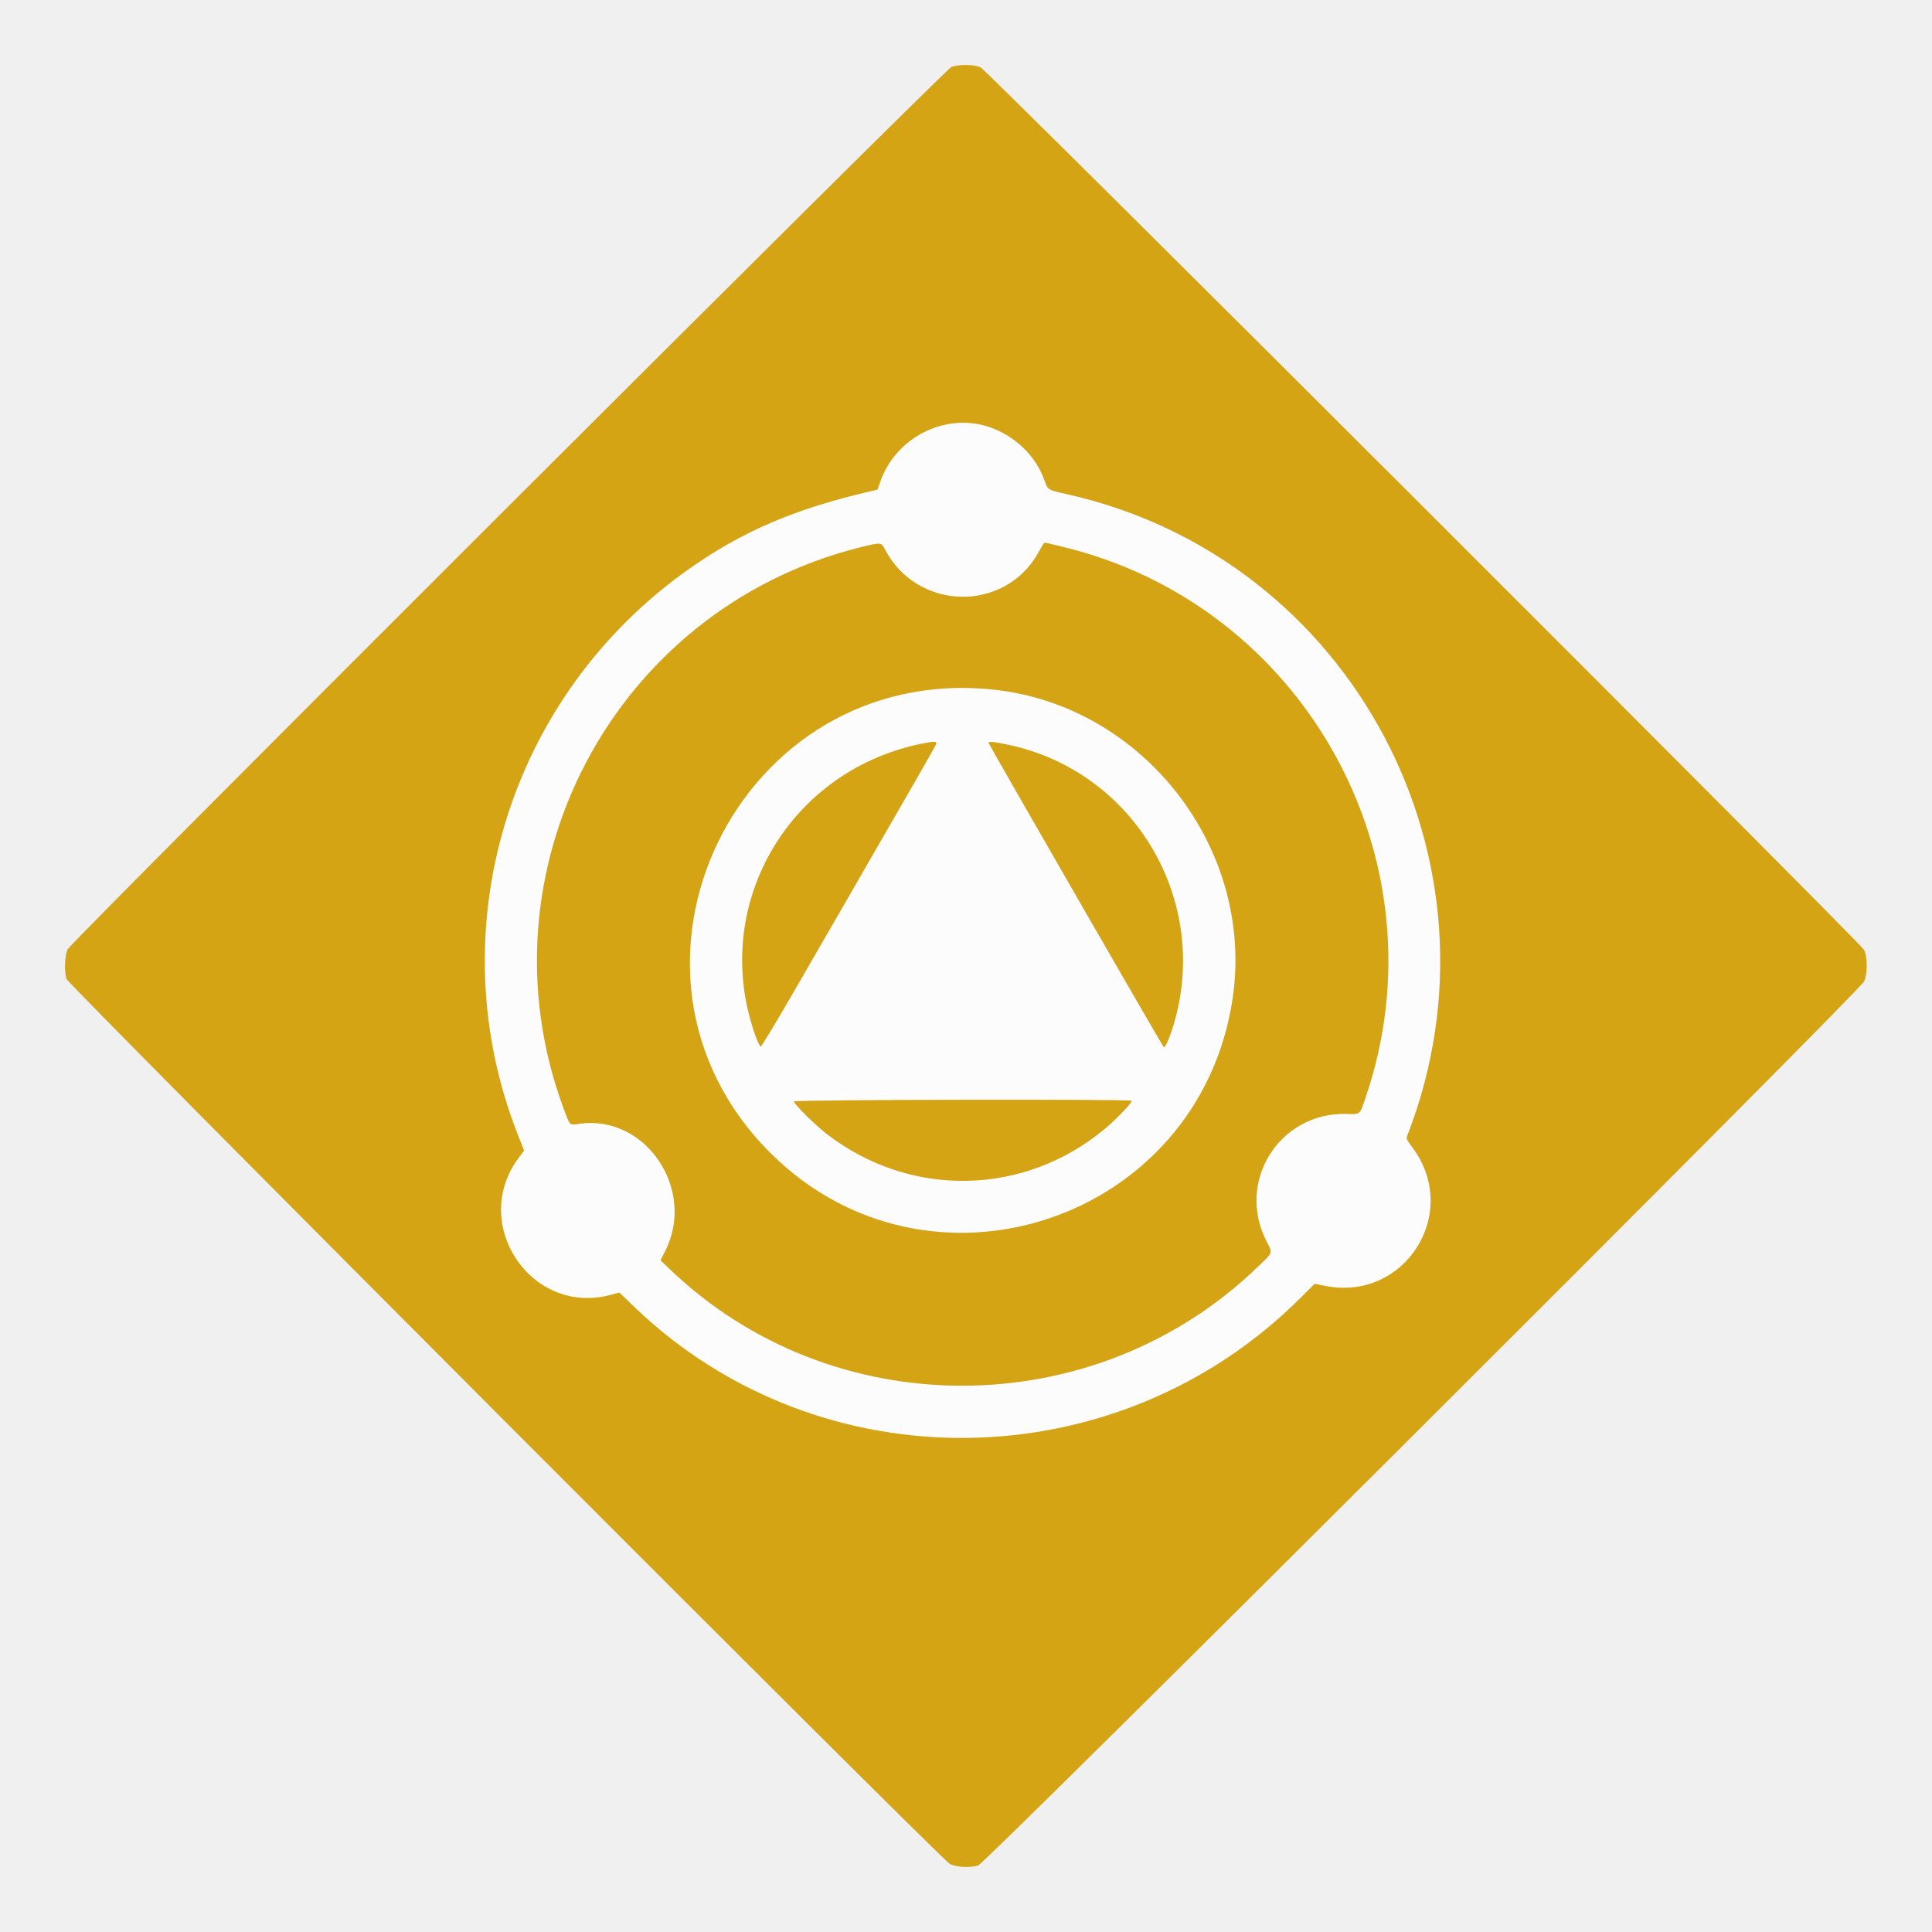
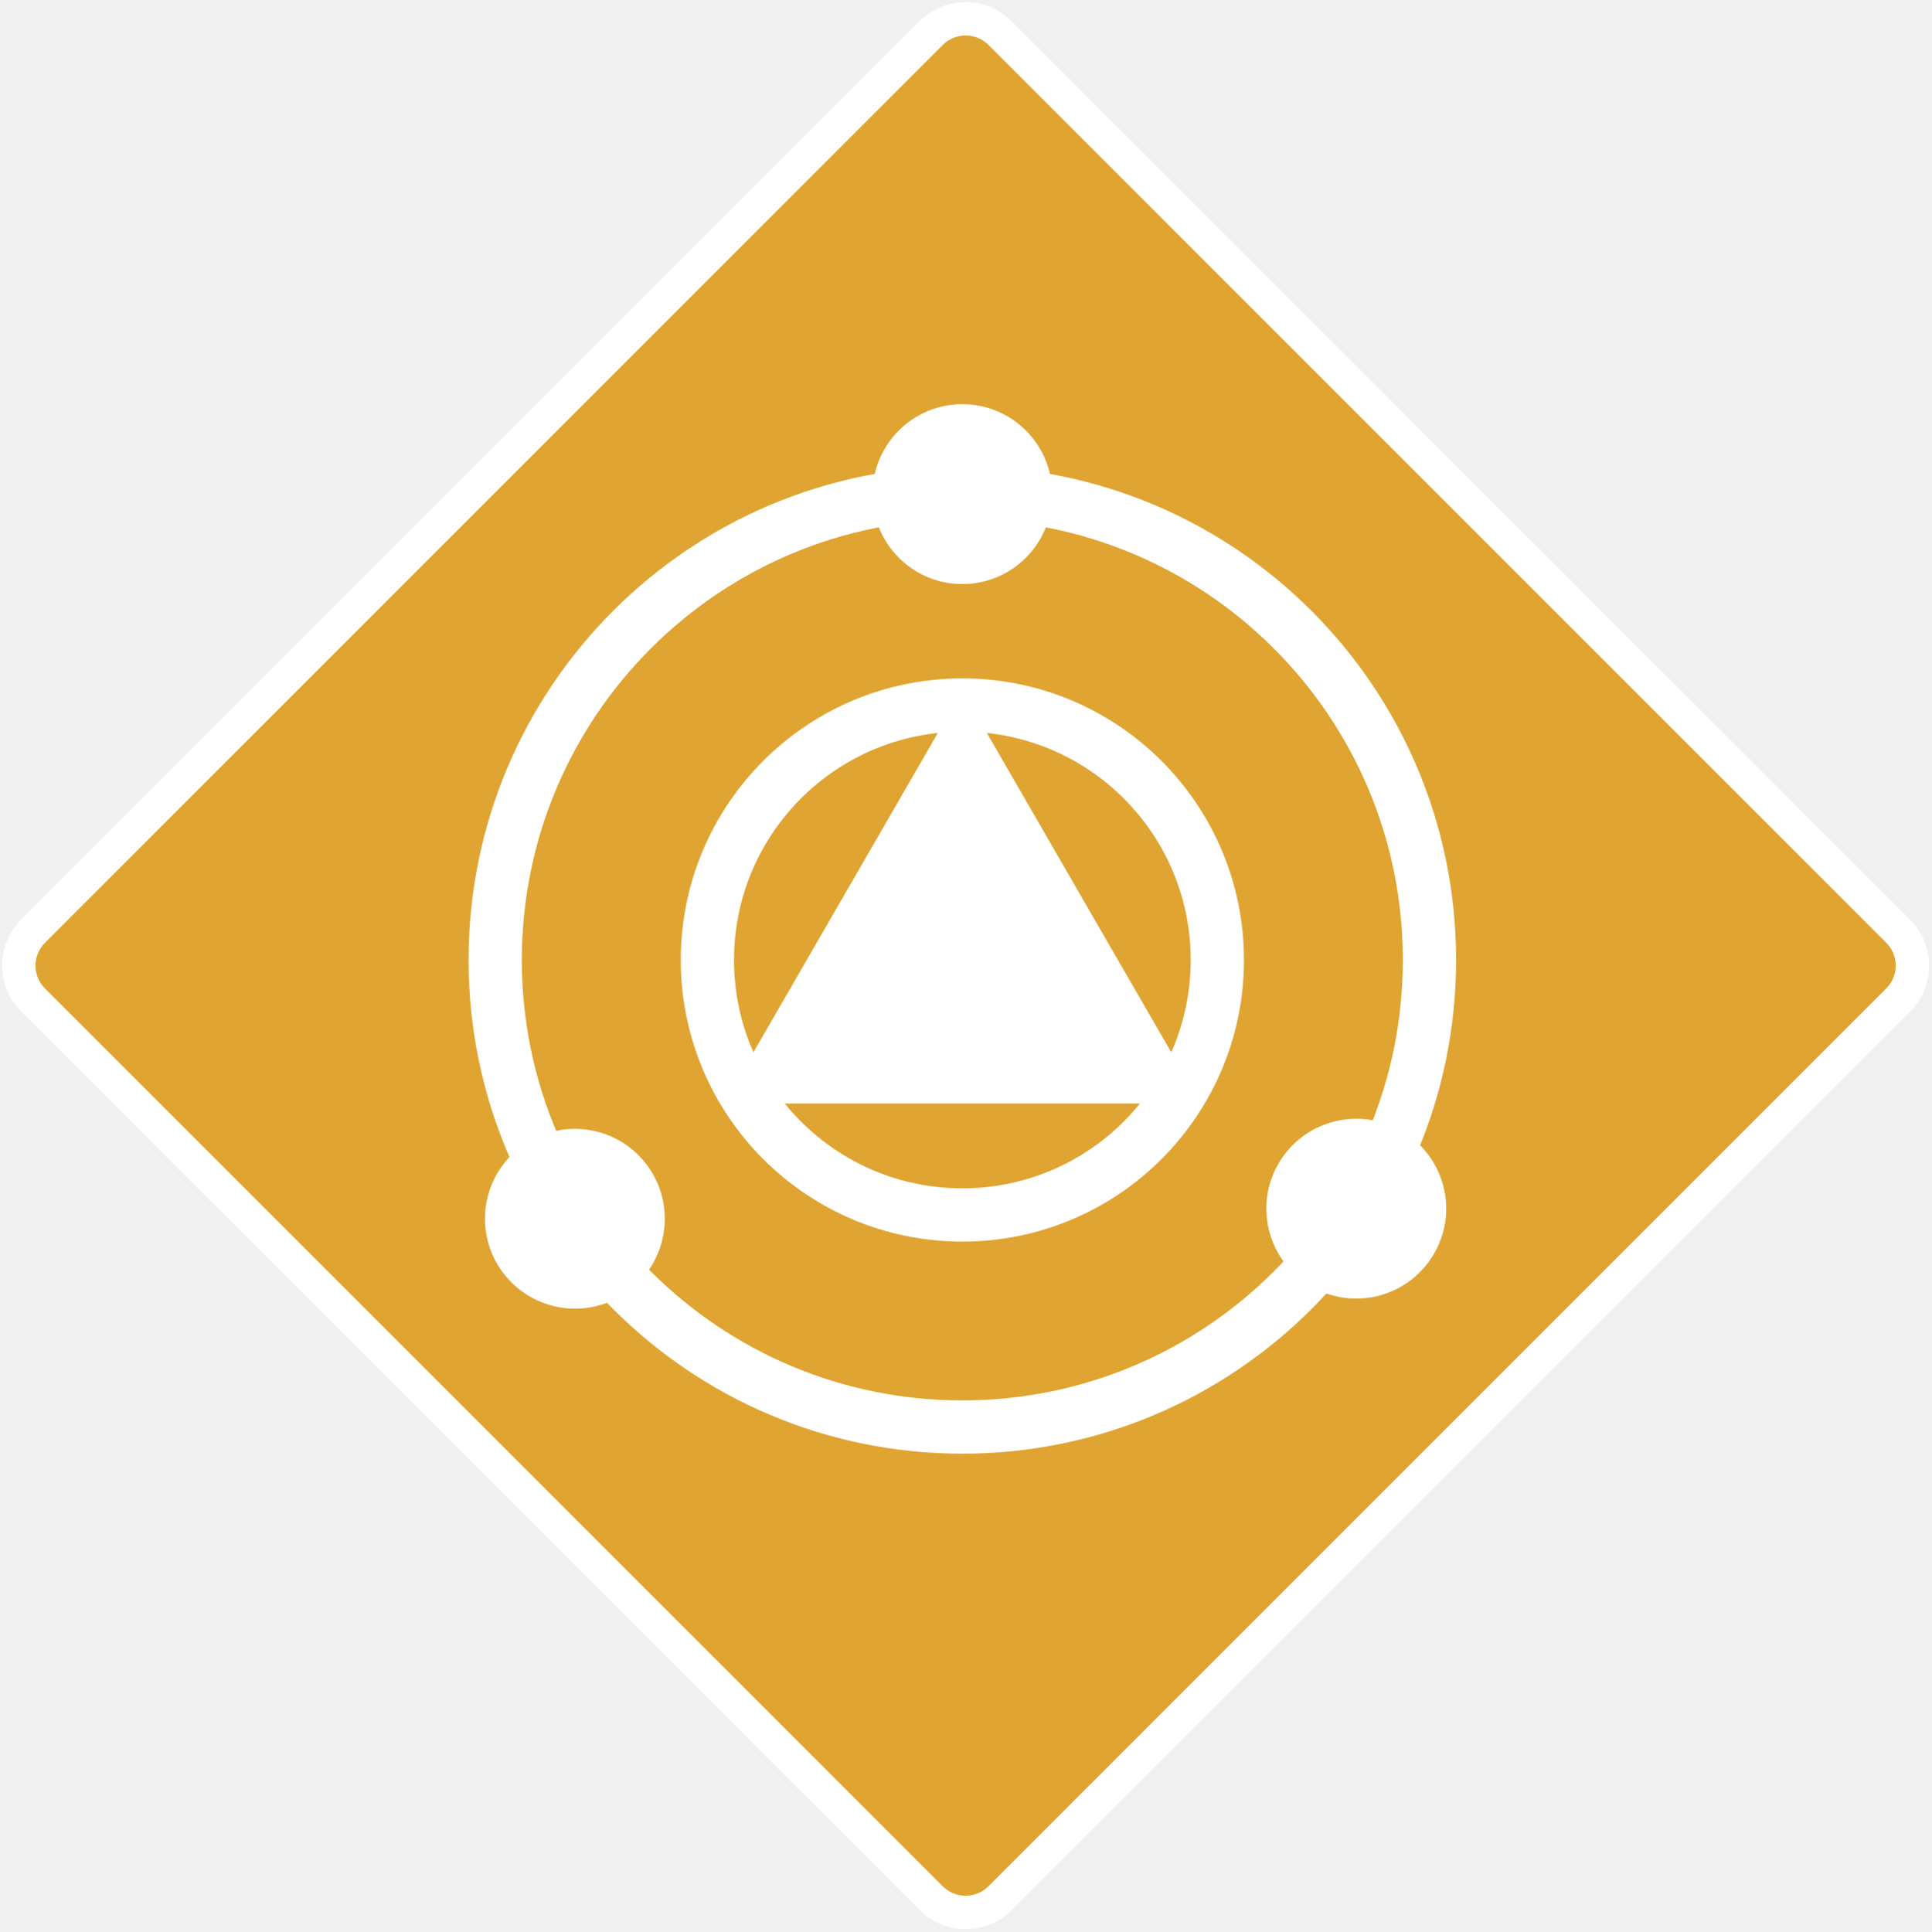
- <svg xmlns="http://www.w3.org/2000/svg" id="svg" width="400" height="400" viewBox="0, 0, 400,400" version="1.1">
-   <g id="svgg">
-     <path id="path0" d="M195.441 87.920 C 189.366 89.308,184.276 93.875,182.231 99.772 L 181.674 101.380 180.279 101.701 C 164.723 105.289,153.862 109.920,142.814 117.678 C 105.094 144.163,90.444 192.644,107.308 235.179 L 108.508 238.204 107.368 239.738 C 97.174 253.460,109.995 272.519,126.440 268.089 L 128.225 267.609 131.314 270.577 C 169.742 307.497,231.338 306.636,269.323 268.648 L 272.181 265.791 274.292 266.219 C 290.895 269.590,302.576 251.061,292.387 237.517 C 291.239 235.991,291.126 235.737,291.343 235.179 C 313.409 178.552,280.033 115.570,220.944 102.328 C 216.860 101.413,216.954 101.472,216.204 99.353 C 213.309 91.174,203.890 85.988,195.441 87.920 M219.664 113.129 C 270.034 125.047,299.420 178.111,282.776 227.093 C 281.473 230.928,281.739 230.695,278.745 230.620 C 264.895 230.276,255.886 244.584,262.183 256.925 C 263.528 259.560,263.666 259.149,260.369 262.328 C 226.507 294.975,172.224 295.102,138.506 262.614 L 136.749 260.921 137.696 259.071 C 144.219 246.314,133.685 230.668,119.921 232.673 C 117.866 232.972,118.041 233.139,116.735 229.630 C 98.416 180.430,126.954 126.203,177.922 113.365 C 182.274 112.269,182.461 112.276,183.112 113.557 C 189.695 126.502,207.971 126.983,214.997 114.395 C 216.175 112.285,216.191 112.265,216.637 112.393 C 216.857 112.456,218.219 112.788,219.664 113.129 M195.290 142.538 C 147.247 146.009,125.397 204.583,159.439 238.643 C 190.339 269.561,243.218 255.079,253.978 212.752 C 263.424 175.596,233.486 139.778,195.290 142.538 M193.819 154.023 C 193.716 154.417,190.810 159.489,175.043 186.803 C 173.443 189.574,168.908 197.430,164.966 204.259 C 161.024 211.089,157.667 216.677,157.506 216.677 C 157.345 216.677,156.872 215.732,156.454 214.577 C 146.878 188.113,162.748 159.893,190.500 154.038 C 193.315 153.444,193.971 153.441,193.819 154.023 M208.593 154.163 C 234.872 159.631,250.768 186.561,242.928 212.332 C 242.114 215.008,241.194 217.059,240.933 216.779 C 240.552 216.371,204.679 154.072,204.679 153.819 C 204.679 153.444,205.474 153.514,208.593 154.163 M234.284 227.908 C 234.476 228.217,231.254 231.604,228.846 233.625 C 212.085 247.693,188.398 248.138,171.086 234.709 C 168.772 232.915,164.367 228.546,164.367 228.046 C 164.367 227.671,234.053 227.533,234.284 227.908 " stroke="none" fill="#fcfcfc" fill-rule="evenodd" />
-     <path id="path1" d="M197.001 13.842 C 195.768 14.261,14.852 194.875,14.016 196.521 C 13.380 197.774,13.256 201.243,13.795 202.707 C 14.294 204.062,194.849 384.958,196.641 385.899 C 197.995 386.609,200.837 386.757,202.550 386.206 C 204.139 385.695,384.856 205.364,385.908 203.239 C 386.674 201.693,386.678 198.045,385.916 196.641 C 385.049 195.044,204.327 14.527,202.999 13.932 C 201.672 13.337,198.622 13.291,197.001 13.842 M204.799 88.404 C 210.101 90.199,214.438 94.362,216.204 99.353 C 216.954 101.472,216.860 101.413,220.944 102.328 C 280.033 115.570,313.409 178.552,291.343 235.179 C 291.126 235.737,291.239 235.991,292.387 237.517 C 302.576 251.061,290.895 269.590,274.292 266.219 L 272.181 265.791 269.323 268.648 C 231.338 306.636,169.742 307.497,131.314 270.577 L 128.225 267.609 126.440 268.089 C 109.995 272.519,97.174 253.460,107.368 239.738 L 108.508 238.204 107.308 235.179 C 90.444 192.644,105.094 144.163,142.814 117.678 C 153.862 109.920,164.723 105.289,180.279 101.701 L 181.674 101.380 182.231 99.772 C 185.434 90.536,195.749 85.340,204.799 88.404 M216.037 112.584 C 215.927 112.753,215.459 113.568,214.997 114.395 C 207.971 126.983,189.695 126.502,183.112 113.557 C 182.461 112.276,182.274 112.269,177.922 113.365 C 126.954 126.203,98.416 180.430,116.735 229.630 C 118.041 233.139,117.866 232.972,119.921 232.673 C 133.685 230.668,144.219 246.314,137.696 259.071 L 136.749 260.921 138.506 262.614 C 172.224 295.102,226.507 294.975,260.369 262.328 C 263.666 259.149,263.528 259.560,262.183 256.925 C 255.886 244.584,264.895 230.276,278.745 230.620 C 281.739 230.695,281.473 230.928,282.776 227.093 C 299.420 178.111,270.034 125.047,219.664 113.129 C 218.219 112.788,216.857 112.456,216.637 112.393 C 216.417 112.330,216.147 112.416,216.037 112.584 M205.879 142.799 C 236.892 146.188,259.798 175.869,255.208 206.719 C 248.348 252.831,192.294 271.517,159.439 238.643 C 121.789 200.972,152.786 136.998,205.879 142.799 M190.500 154.038 C 162.748 159.893,146.878 188.113,156.454 214.577 C 156.872 215.732,157.345 216.677,157.506 216.677 C 157.667 216.677,161.024 211.089,164.966 204.259 C 168.908 197.430,173.443 189.574,175.043 186.803 C 190.810 159.489,193.716 154.417,193.819 154.023 C 193.971 153.441,193.315 153.444,190.500 154.038 M204.679 153.819 C 204.679 154.072,240.552 216.371,240.933 216.779 C 241.194 217.059,242.114 215.008,242.928 212.332 C 250.768 186.561,234.872 159.631,208.593 154.163 C 205.474 153.514,204.679 153.444,204.679 153.819 M164.367 228.046 C 164.367 228.546,168.772 232.915,171.086 234.709 C 188.398 248.138,212.085 247.693,228.846 233.625 C 231.254 231.604,234.476 228.217,234.284 227.908 C 234.053 227.533,164.367 227.671,164.367 228.046 " stroke="none" fill="#d4a414" fill-rule="evenodd" />
+ <svg xmlns="http://www.w3.org/2000/svg" height="580" viewBox="0 0 580 580" width="580">
+   <clipPath id="a">
+     <path d="m-10-10h600v600h-600z" />
+   </clipPath>
+   <g clip-path="url(#a)">
+     <path d="m290 574.35c-3.93 0-7.6-1.52-10.38-4.31l-269.66-269.66c-5.74-5.74-5.74-15.02 0-20.76l269.66-269.66c2.78-2.79 6.45-4.31 10.38-4.31s7.6 1.52 10.38 4.31l269.66 269.66c2.79 2.78 4.31 6.45 4.31 10.38s-1.52 7.6-4.31 10.38l-269.66 269.66c-2.78 2.79-6.45 4.31-10.38 4.31z" fill="#dfa431" />
+     <g fill="#fff">
+       <path d="m303.93 6.43 269.66 269.66c7.68 7.68 7.68 20.14 0 27.82l-269.66 269.66c-3.84 3.84-8.91 5.78-13.93 5.78s-10.09-1.94-13.93-5.78l-269.66-269.66c-7.68-7.68-7.68-20.14 0-27.82l269.66-269.66c3.84-3.84 8.91-5.78 13.93-5.78s10.09 1.94 13.93 5.78zm-20.77 7.05-269.65 269.66c-3.8 3.8-3.8 9.92 0 13.72l269.65 269.66c1.82 1.81 4.26 2.82 6.84 2.82 2.57 0 5.02-1.01 6.84-2.82l269.65-269.66c3.8-3.8 3.8-9.92 0-13.72l-269.65-269.66c-1.82-1.81-4.27-2.82-6.84-2.82-2.58 0-5.02 1.01-6.84 2.82z" fill-rule="evenodd" />
+       <path d="m289.02 207.36 35.79 62.01 35.84 62.05h-71.63-71.64l35.84-62.05z" />
+       <path d="m316.02 148.39c0 14.9-12.07 27.02-27.02 27.02-14.9 0-26.97-12.12-26.97-27.02s12.07-27.01 26.97-27.01c14.95 0 27.02 12.11 27.02 27.01z" />
+       <path d="m392.92 385.83c-12.62-7.98-16.38-24.65-8.44-37.23 7.98-12.63 24.65-16.38 37.27-8.45 12.63 7.98 16.38 24.66 8.41 37.23-7.94 12.63-24.62 16.43-37.24 8.45z" />
+       <path d="m157.66 343.57c12.41-8.28 29.17-4.94 37.45 7.47 8.27 12.37 4.93 29.17-7.43 37.44-12.41 8.28-29.17 4.94-37.49-7.47-8.27-12.41-4.94-29.17 7.47-37.44z" />
+     </g>
+     <path d="m429.31 288.31c0 77.5-62.81 140.27-140.32 140.27-77.46 0-140.27-62.77-140.27-140.27s62.81-140.31 140.27-140.31c77.51 0 140.32 62.81 140.32 140.31z" fill="none" stroke="#fff" stroke-width="15.999" />
+     <path d="m365.6 288.31c0 42.3-34.28 76.58-76.58 76.58-42.29 0-76.57-34.28-76.57-76.58s34.28-76.57 76.57-76.57c42.3 0 76.58 34.27 76.58 76.57z" fill="none" stroke="#fff" stroke-width="15.999" />
  </g>
</svg>
